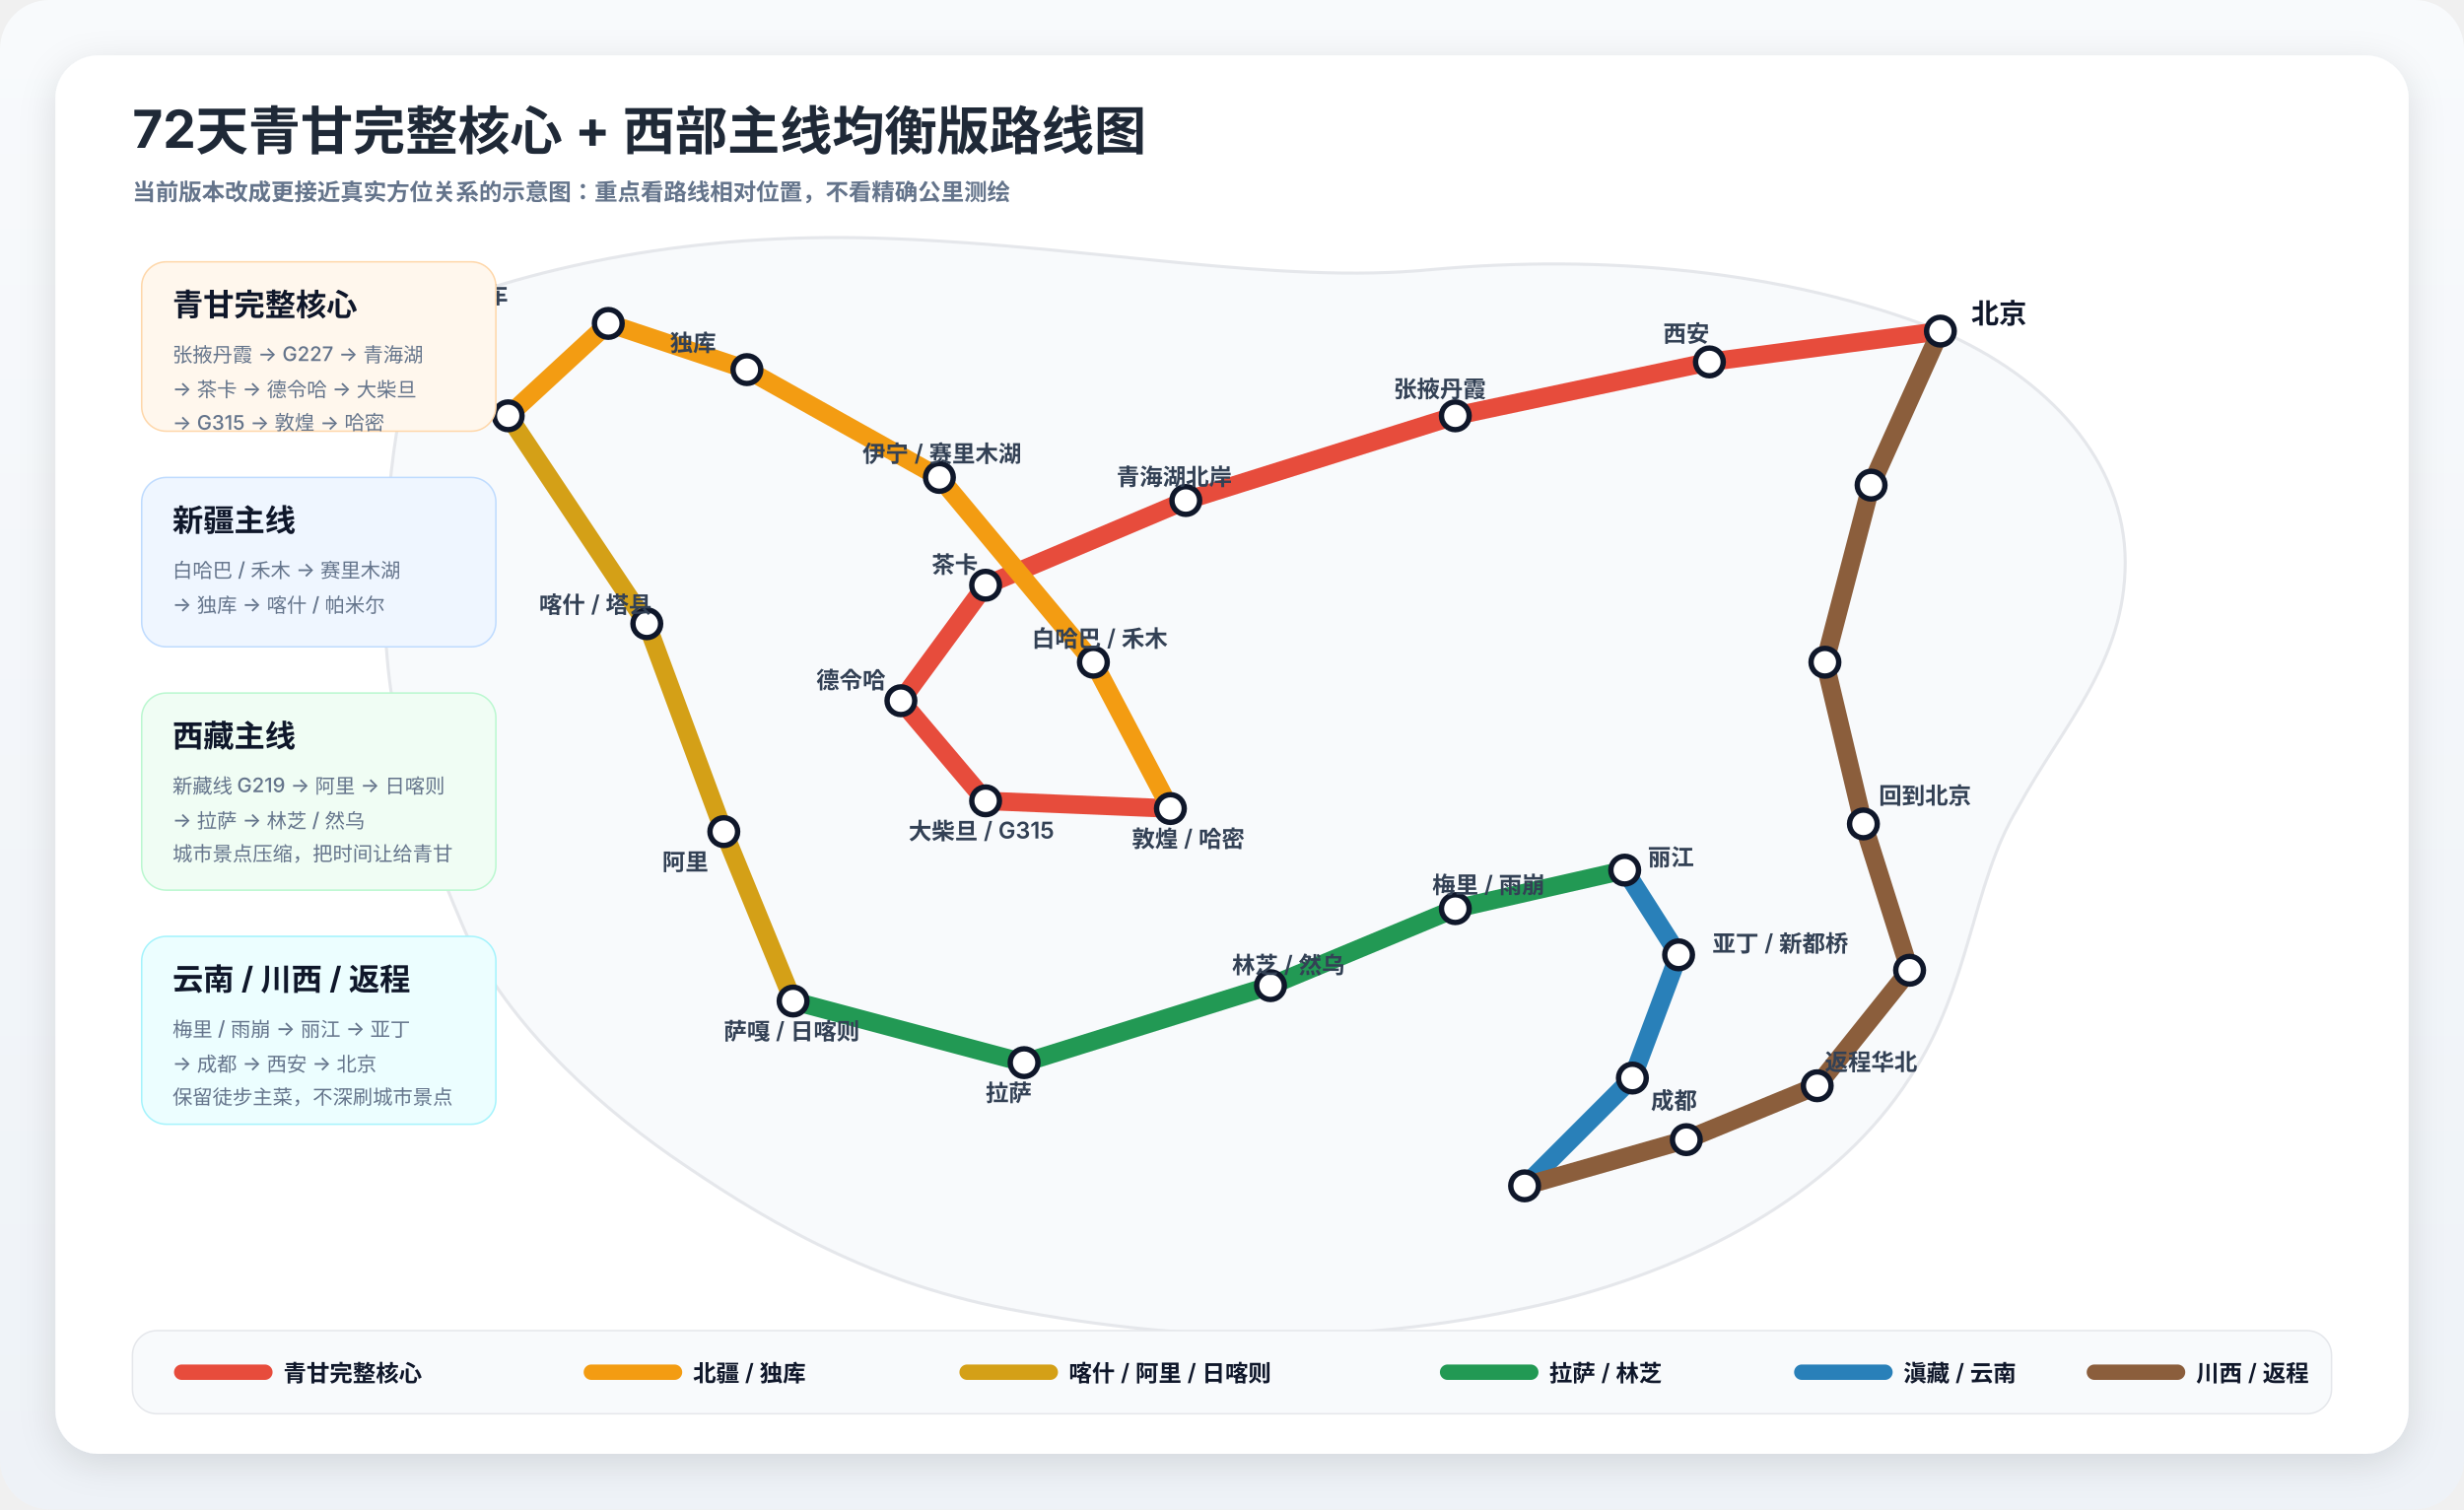
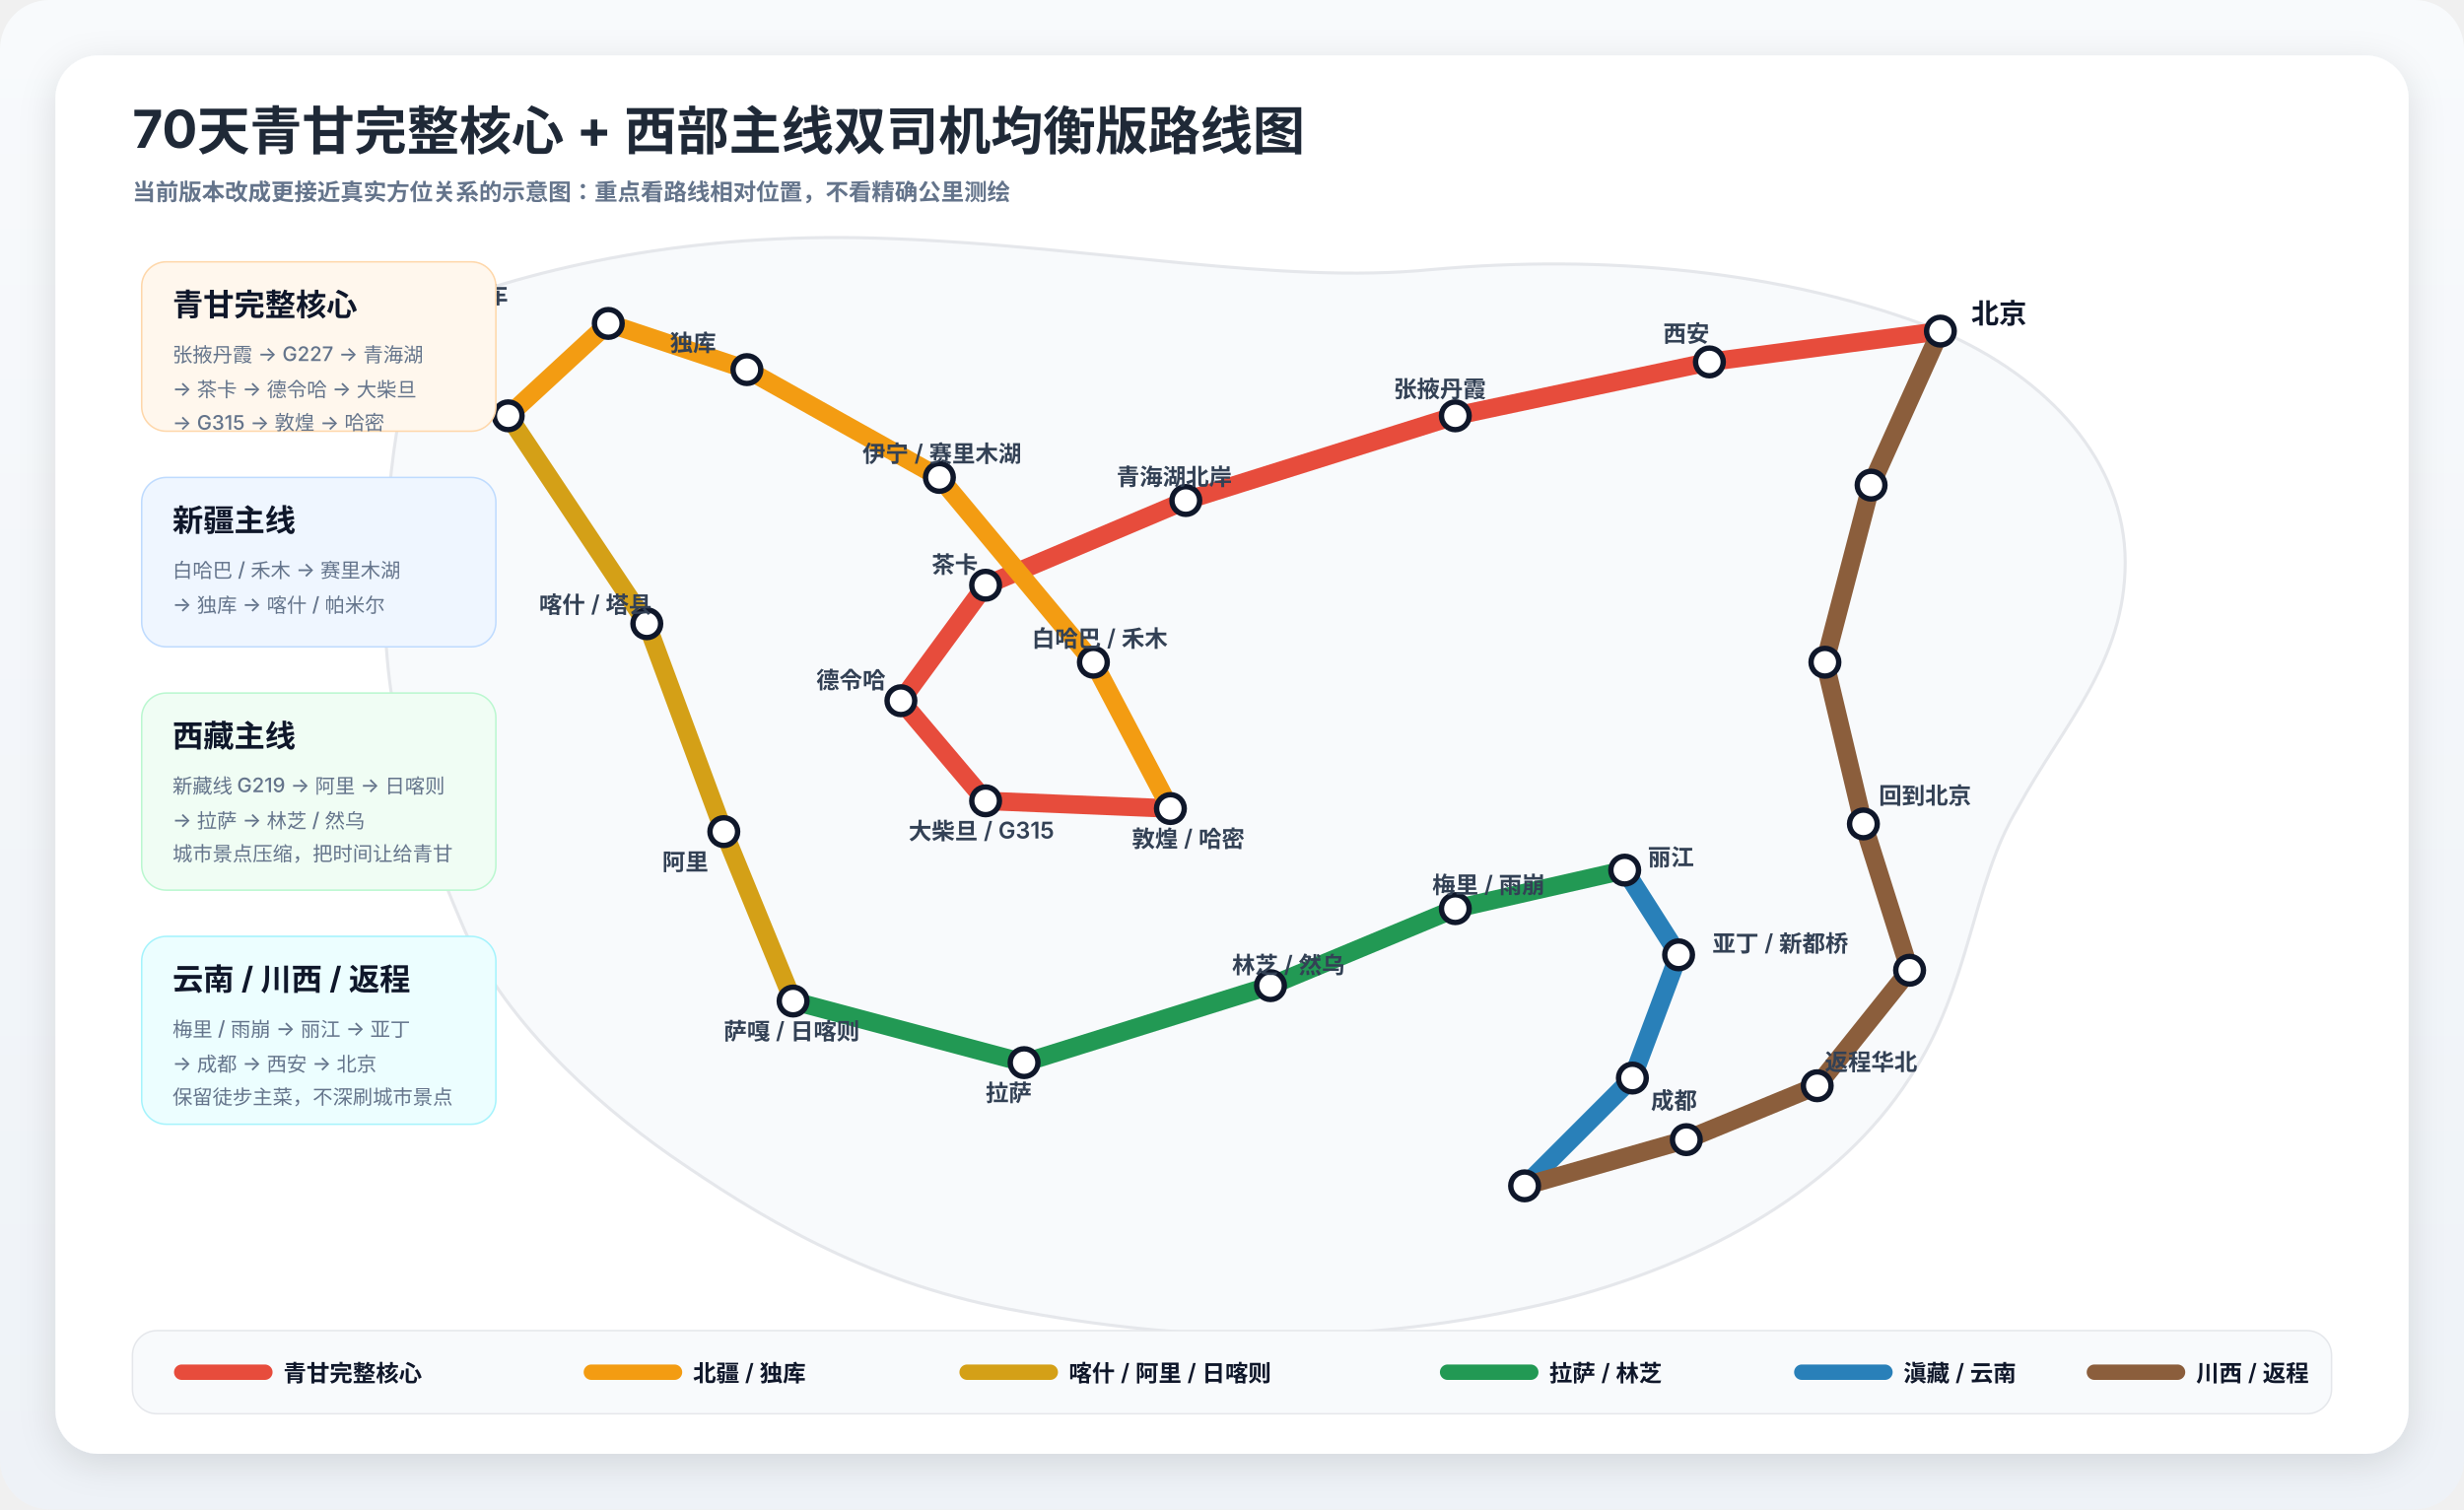
<svg xmlns="http://www.w3.org/2000/svg" width="1600" height="980" viewBox="0 0 1600 980" role="img" aria-labelledby="title desc">
  <defs>
    <linearGradient id="bg" x1="0" y1="0" x2="0" y2="1">
      <stop offset="0%" stop-color="#f8fafc" />
      <stop offset="100%" stop-color="#eef2f7" />
    </linearGradient>
    <filter id="shadow" x="-20%" y="-20%" width="140%" height="140%">
      <feDropShadow dx="0" dy="6" stdDeviation="12" flood-color="#000000" flood-opacity="0.12" />
    </filter>
    <style>
      .title{font:700 34px -apple-system,BlinkMacSystemFont,'PingFang SC','Noto Sans SC',sans-serif;fill:#1f2937}
      .meta{font:600 15px -apple-system,BlinkMacSystemFont,'PingFang SC','Noto Sans SC',sans-serif;fill:#64748b}
      .city{font:700 18px -apple-system,BlinkMacSystemFont,'PingFang SC','Noto Sans SC',sans-serif;fill:#0f172a}
      .minor{font:600 15px -apple-system,BlinkMacSystemFont,'PingFang SC','Noto Sans SC',sans-serif;fill:#334155}
      .tiny{font:500 13px -apple-system,BlinkMacSystemFont,'PingFang SC','Noto Sans SC',sans-serif;fill:#64748b}
      .legend{font:600 15px -apple-system,BlinkMacSystemFont,'PingFang SC','Noto Sans SC',sans-serif;fill:#0f172a}
    </style>
  </defs>
  <rect width="1600" height="980" rx="32" fill="url(#bg)" />
  <rect x="36" y="36" width="1528" height="908" rx="28" fill="#fff" filter="url(#shadow)" />
-   <text x="86" y="96" class="title">72天青甘完整核心 + 西部主线均衡版路线图</text>
+   <text x="86" y="96" class="title">70天青甘完整核心 + 西部主线双司机均衡版路线图</text>
  <text x="86" y="130" class="meta">当前版本改成更接近真实方位关系的示意图：重点看路线相对位置，不看精确公里测绘</text>
  <path d="M280,200            C360,170 460,150 580,155            C710,160 830,185 930,175            C1040,165 1160,175 1260,215            C1330,245 1380,300 1380,365            C1380,430 1340,470 1310,525            C1280,575 1280,640 1240,700            C1195,770 1110,820 1010,845            C885,875 770,872 655,850            C560,832 490,788 435,750            C385,715 325,660 300,600            C270,530 250,465 250,395            C250,325 255,260 280,200 Z" fill="#f8fafc" stroke="#e5e7eb" stroke-width="2" />
  <polyline points="1260,215 1110,235 945,270 770,325 640,380 585,455 640,520 760,525" fill="none" stroke="#e74c3c" stroke-width="12" stroke-linecap="round" stroke-linejoin="round" />
  <polyline points="760,525 710,430 610,310 485,240 395,210 330,270" fill="none" stroke="#f39c12" stroke-width="12" stroke-linecap="round" stroke-linejoin="round" />
  <polyline points="330,270 420,405 470,540 515,650" fill="none" stroke="#d4a017" stroke-width="12" stroke-linecap="round" stroke-linejoin="round" />
  <polyline points="515,650 665,690 825,640 945,590 1055,565" fill="none" stroke="#229954" stroke-width="12" stroke-linecap="round" stroke-linejoin="round" />
  <polyline points="1055,565 1090,620 1060,700 990,770" fill="none" stroke="#2980b9" stroke-width="12" stroke-linecap="round" stroke-linejoin="round" />
  <polyline points="990,770 1095,740 1180,705 1240,630 1210,535 1185,430 1215,315 1260,215" fill="none" stroke="#8B5E3C" stroke-width="12" stroke-linecap="round" stroke-linejoin="round" />
  <g fill="#fff" stroke="#0f172a" stroke-width="3.5">
    <circle cx="1260" cy="215" r="9" />
    <circle cx="1110" cy="235" r="9" />
    <circle cx="945" cy="270" r="9" />
    <circle cx="770" cy="325" r="9" />
    <circle cx="640" cy="380" r="9" />
    <circle cx="585" cy="455" r="9" />
    <circle cx="640" cy="520" r="9" />
    <circle cx="760" cy="525" r="9" />
    <circle cx="710" cy="430" r="9" />
    <circle cx="610" cy="310" r="9" />
    <circle cx="485" cy="240" r="9" />
    <circle cx="395" cy="210" r="9" />
    <circle cx="330" cy="270" r="9" />
    <circle cx="420" cy="405" r="9" />
    <circle cx="470" cy="540" r="9" />
    <circle cx="515" cy="650" r="9" />
    <circle cx="665" cy="690" r="9" />
    <circle cx="825" cy="640" r="9" />
    <circle cx="945" cy="590" r="9" />
    <circle cx="1055" cy="565" r="9" />
    <circle cx="1090" cy="620" r="9" />
    <circle cx="1060" cy="700" r="9" />
    <circle cx="990" cy="770" r="9" />
    <circle cx="1095" cy="740" r="9" />
    <circle cx="1180" cy="705" r="9" />
    <circle cx="1240" cy="630" r="9" />
    <circle cx="1210" cy="535" r="9" />
    <circle cx="1185" cy="430" r="9" />
    <circle cx="1215" cy="315" r="9" />
  </g>
  <text x="1280" y="210" class="city">北京</text>
  <text x="1080" y="222" class="minor">西安</text>
  <text x="905" y="258" class="minor">张掖丹霞</text>
  <text x="725" y="315" class="minor">青海湖北岸</text>
  <text x="605" y="372" class="minor">茶卡</text>
  <text x="530" y="447" class="minor">德令哈</text>
  <text x="590" y="545" class="minor">大柴旦 / G315</text>
  <text x="735" y="550" class="minor">敦煌 / 哈密</text>
  <text x="670" y="420" class="minor">白哈巴 / 禾木</text>
  <text x="560" y="300" class="minor">伊宁 / 赛里木湖</text>
  <text x="435" y="228" class="minor">独库</text>
  <text x="300" y="197" class="minor">库车</text>
  <text x="350" y="398" class="minor">喀什 / 塔县</text>
  <text x="430" y="565" class="minor">阿里</text>
  <text x="470" y="675" class="minor">萨嘎 / 日喀则</text>
  <text x="640" y="715" class="minor">拉萨</text>
  <text x="800" y="632" class="minor">林芝 / 然乌</text>
  <text x="930" y="580" class="minor">梅里 / 雨崩</text>
  <text x="1070" y="562" class="minor">丽江</text>
  <text x="1112" y="618" class="minor">亚丁 / 新都桥</text>
  <text x="1072" y="720" class="minor">成都</text>
  <text x="1185" y="695" class="minor">返程华北</text>
  <text x="1220" y="522" class="minor">回到北京</text>
  <rect x="92" y="170" width="230" height="110" rx="16" fill="#fff7ed" stroke="#fed7aa" />
  <text x="112" y="205" class="city" style="font-size:20px">青甘完整核心</text>
  <text x="112" y="235" class="tiny">张掖丹霞 → G227 → 青海湖</text>
  <text x="112" y="257" class="tiny">→ 茶卡 → 德令哈 → 大柴旦</text>
  <text x="112" y="279" class="tiny">→ G315 → 敦煌 → 哈密</text>
  <rect x="92" y="310" width="230" height="110" rx="16" fill="#eff6ff" stroke="#bfdbfe" />
  <text x="112" y="345" class="city" style="font-size:20px">新疆主线</text>
  <text x="112" y="375" class="tiny">白哈巴 / 禾木 → 赛里木湖</text>
  <text x="112" y="397" class="tiny">→ 独库 → 喀什 / 帕米尔</text>
  <rect x="92" y="450" width="230" height="128" rx="16" fill="#f0fdf4" stroke="#bbf7d0" />
  <text x="112" y="485" class="city" style="font-size:20px">西藏主线</text>
  <text x="112" y="515" class="tiny">新藏线 G219 → 阿里 → 日喀则</text>
  <text x="112" y="537" class="tiny">→ 拉萨 → 林芝 / 然乌</text>
  <text x="112" y="559" class="tiny">城市景点压缩，把时间让给青甘</text>
  <rect x="92" y="608" width="230" height="122" rx="16" fill="#ecfeff" stroke="#a5f3fc" />
  <text x="112" y="643" class="city" style="font-size:20px">云南 / 川西 / 返程</text>
  <text x="112" y="673" class="tiny">梅里 / 雨崩 → 丽江 → 亚丁</text>
  <text x="112" y="695" class="tiny">→ 成都 → 西安 → 北京</text>
  <text x="112" y="717" class="tiny">保留徒步主菜，不深刷城市景点</text>
  <rect x="86" y="864" width="1428" height="54" rx="16" fill="#f8fafc" stroke="#e5e7eb" />
  <line x1="118" y1="891" x2="172" y2="891" stroke="#e74c3c" stroke-width="10" stroke-linecap="round" />
  <text x="184" y="897" class="legend">青甘完整核心</text>
  <line x1="384" y1="891" x2="438" y2="891" stroke="#f39c12" stroke-width="10" stroke-linecap="round" />
  <text x="450" y="897" class="legend">北疆 / 独库</text>
  <line x1="628" y1="891" x2="682" y2="891" stroke="#d4a017" stroke-width="10" stroke-linecap="round" />
  <text x="694" y="897" class="legend">喀什 / 阿里 / 日喀则</text>
  <line x1="940" y1="891" x2="994" y2="891" stroke="#229954" stroke-width="10" stroke-linecap="round" />
  <text x="1006" y="897" class="legend">拉萨 / 林芝</text>
  <line x1="1170" y1="891" x2="1224" y2="891" stroke="#2980b9" stroke-width="10" stroke-linecap="round" />
  <text x="1236" y="897" class="legend">滇藏 / 云南</text>
  <line x1="1360" y1="891" x2="1414" y2="891" stroke="#8B5E3C" stroke-width="10" stroke-linecap="round" />
  <text x="1426" y="897" class="legend">川西 / 返程</text>
</svg>
